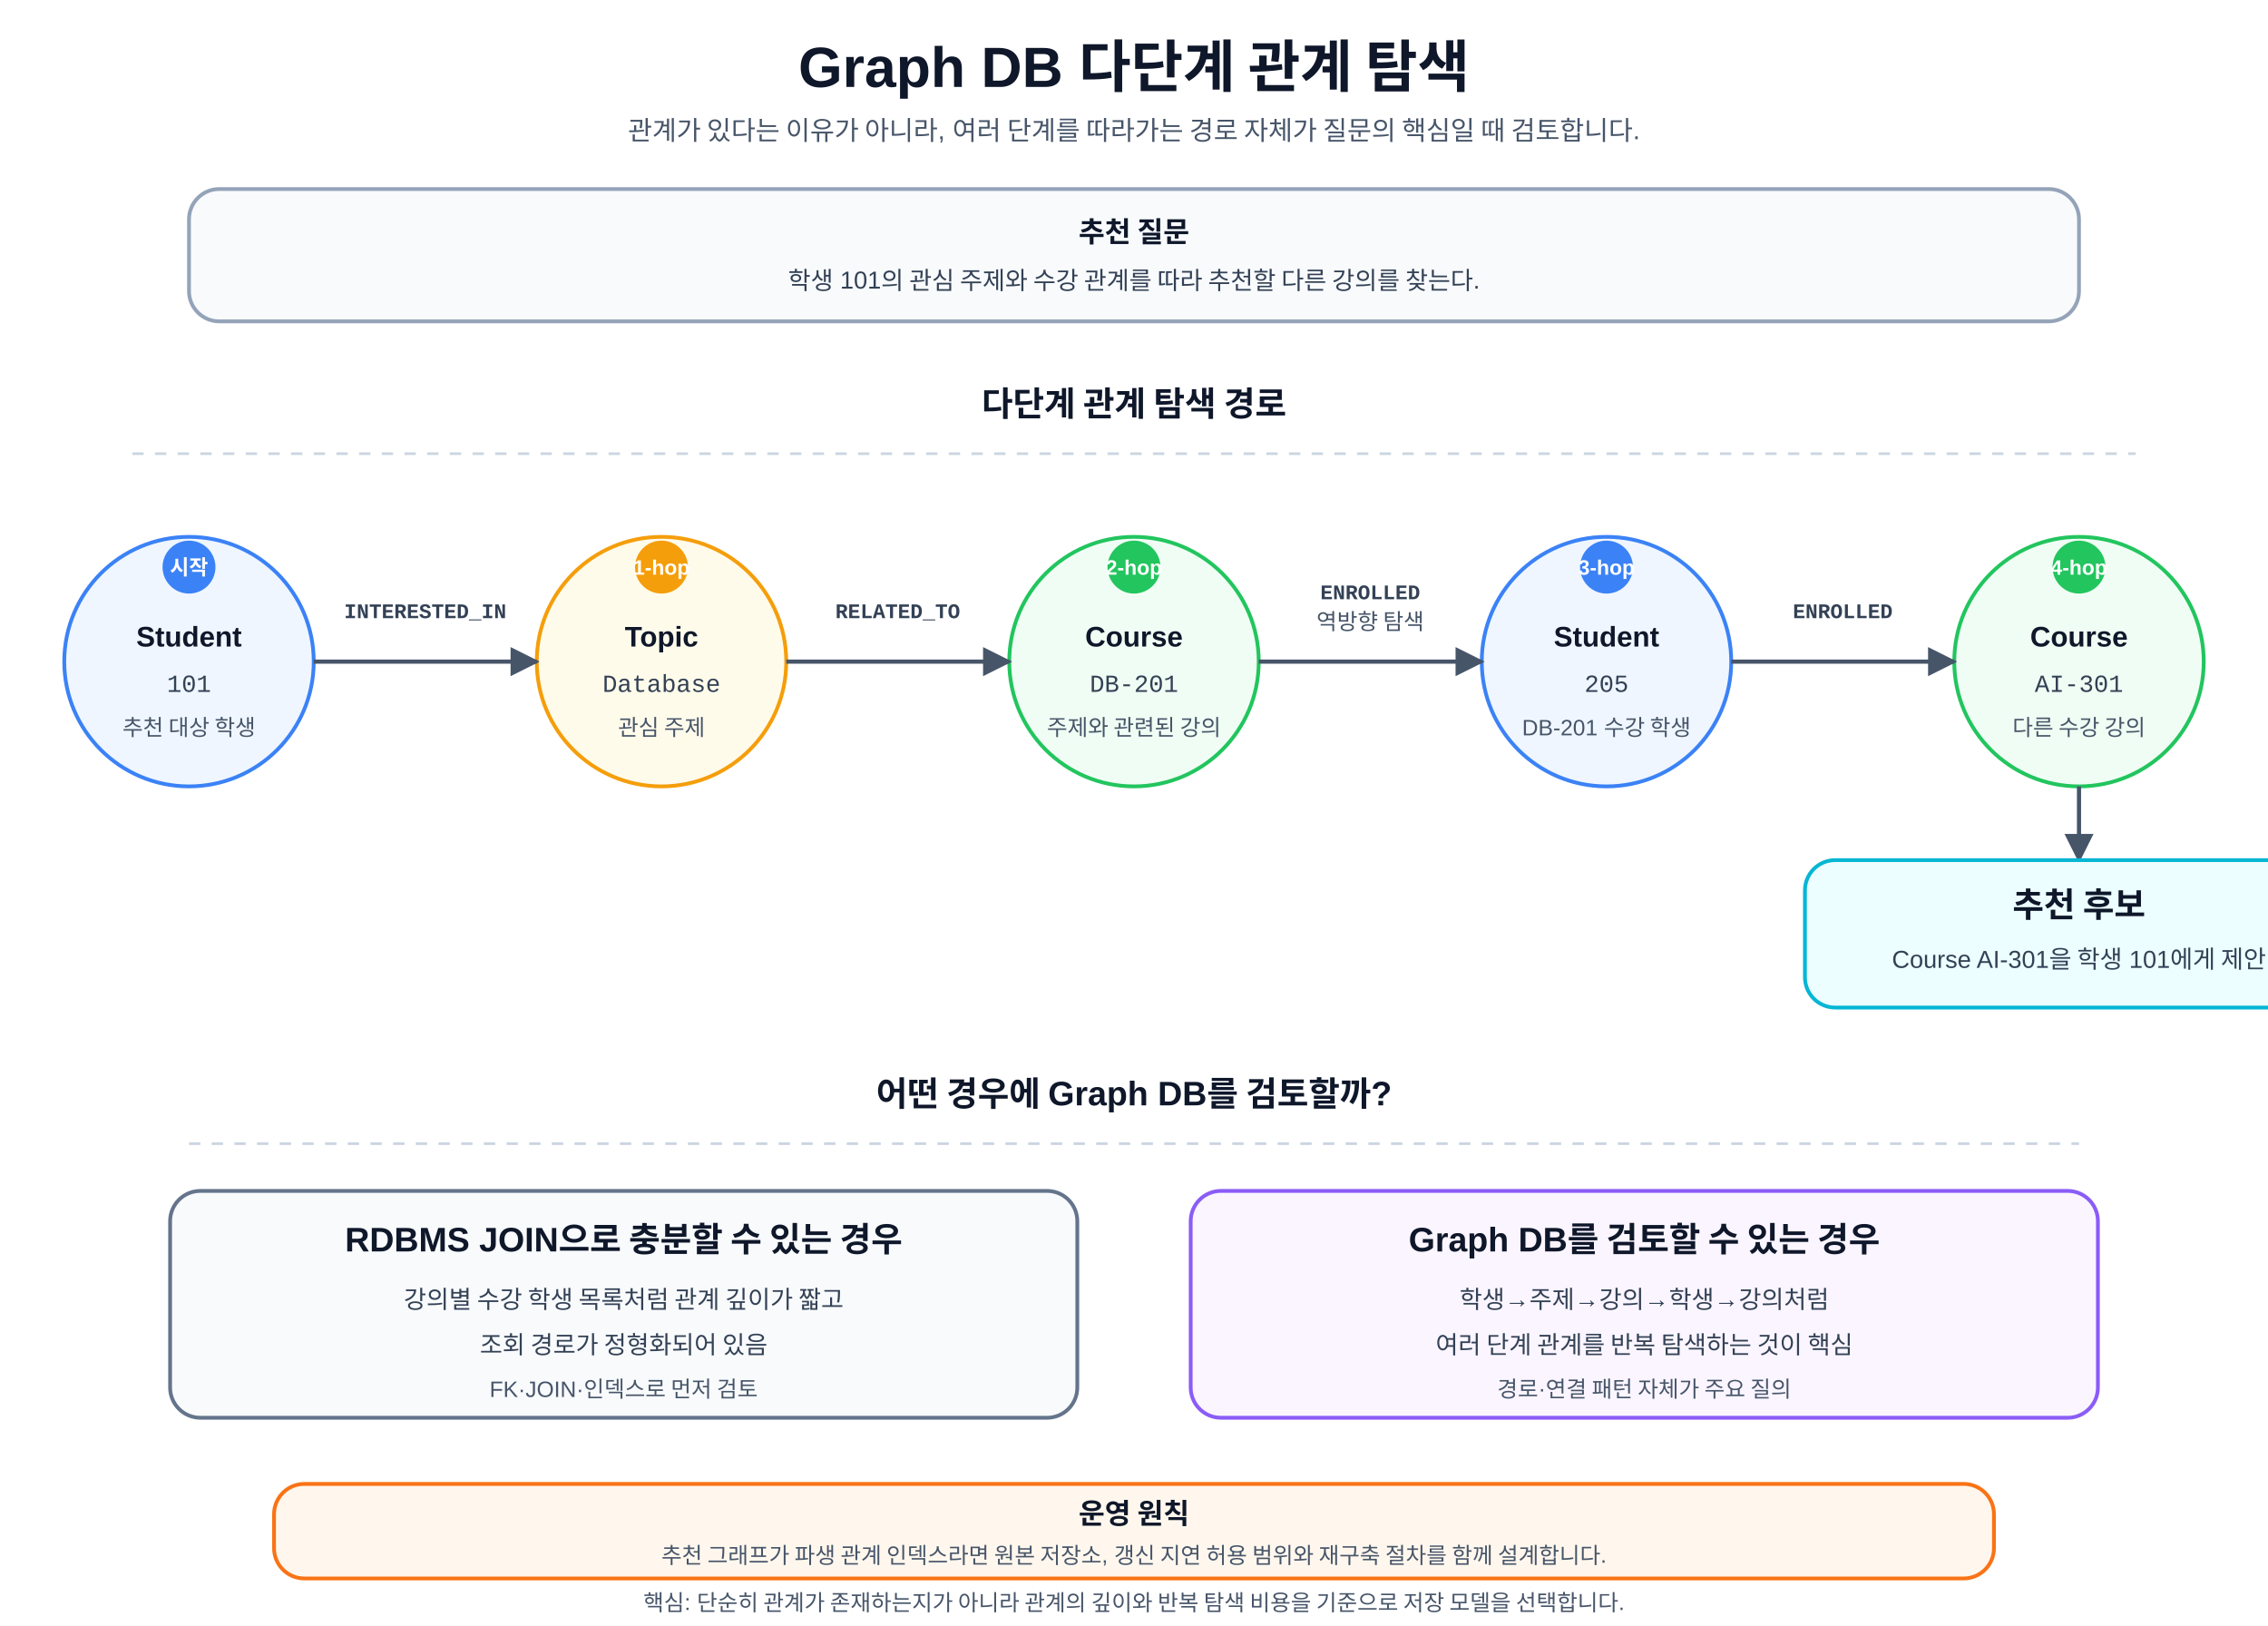
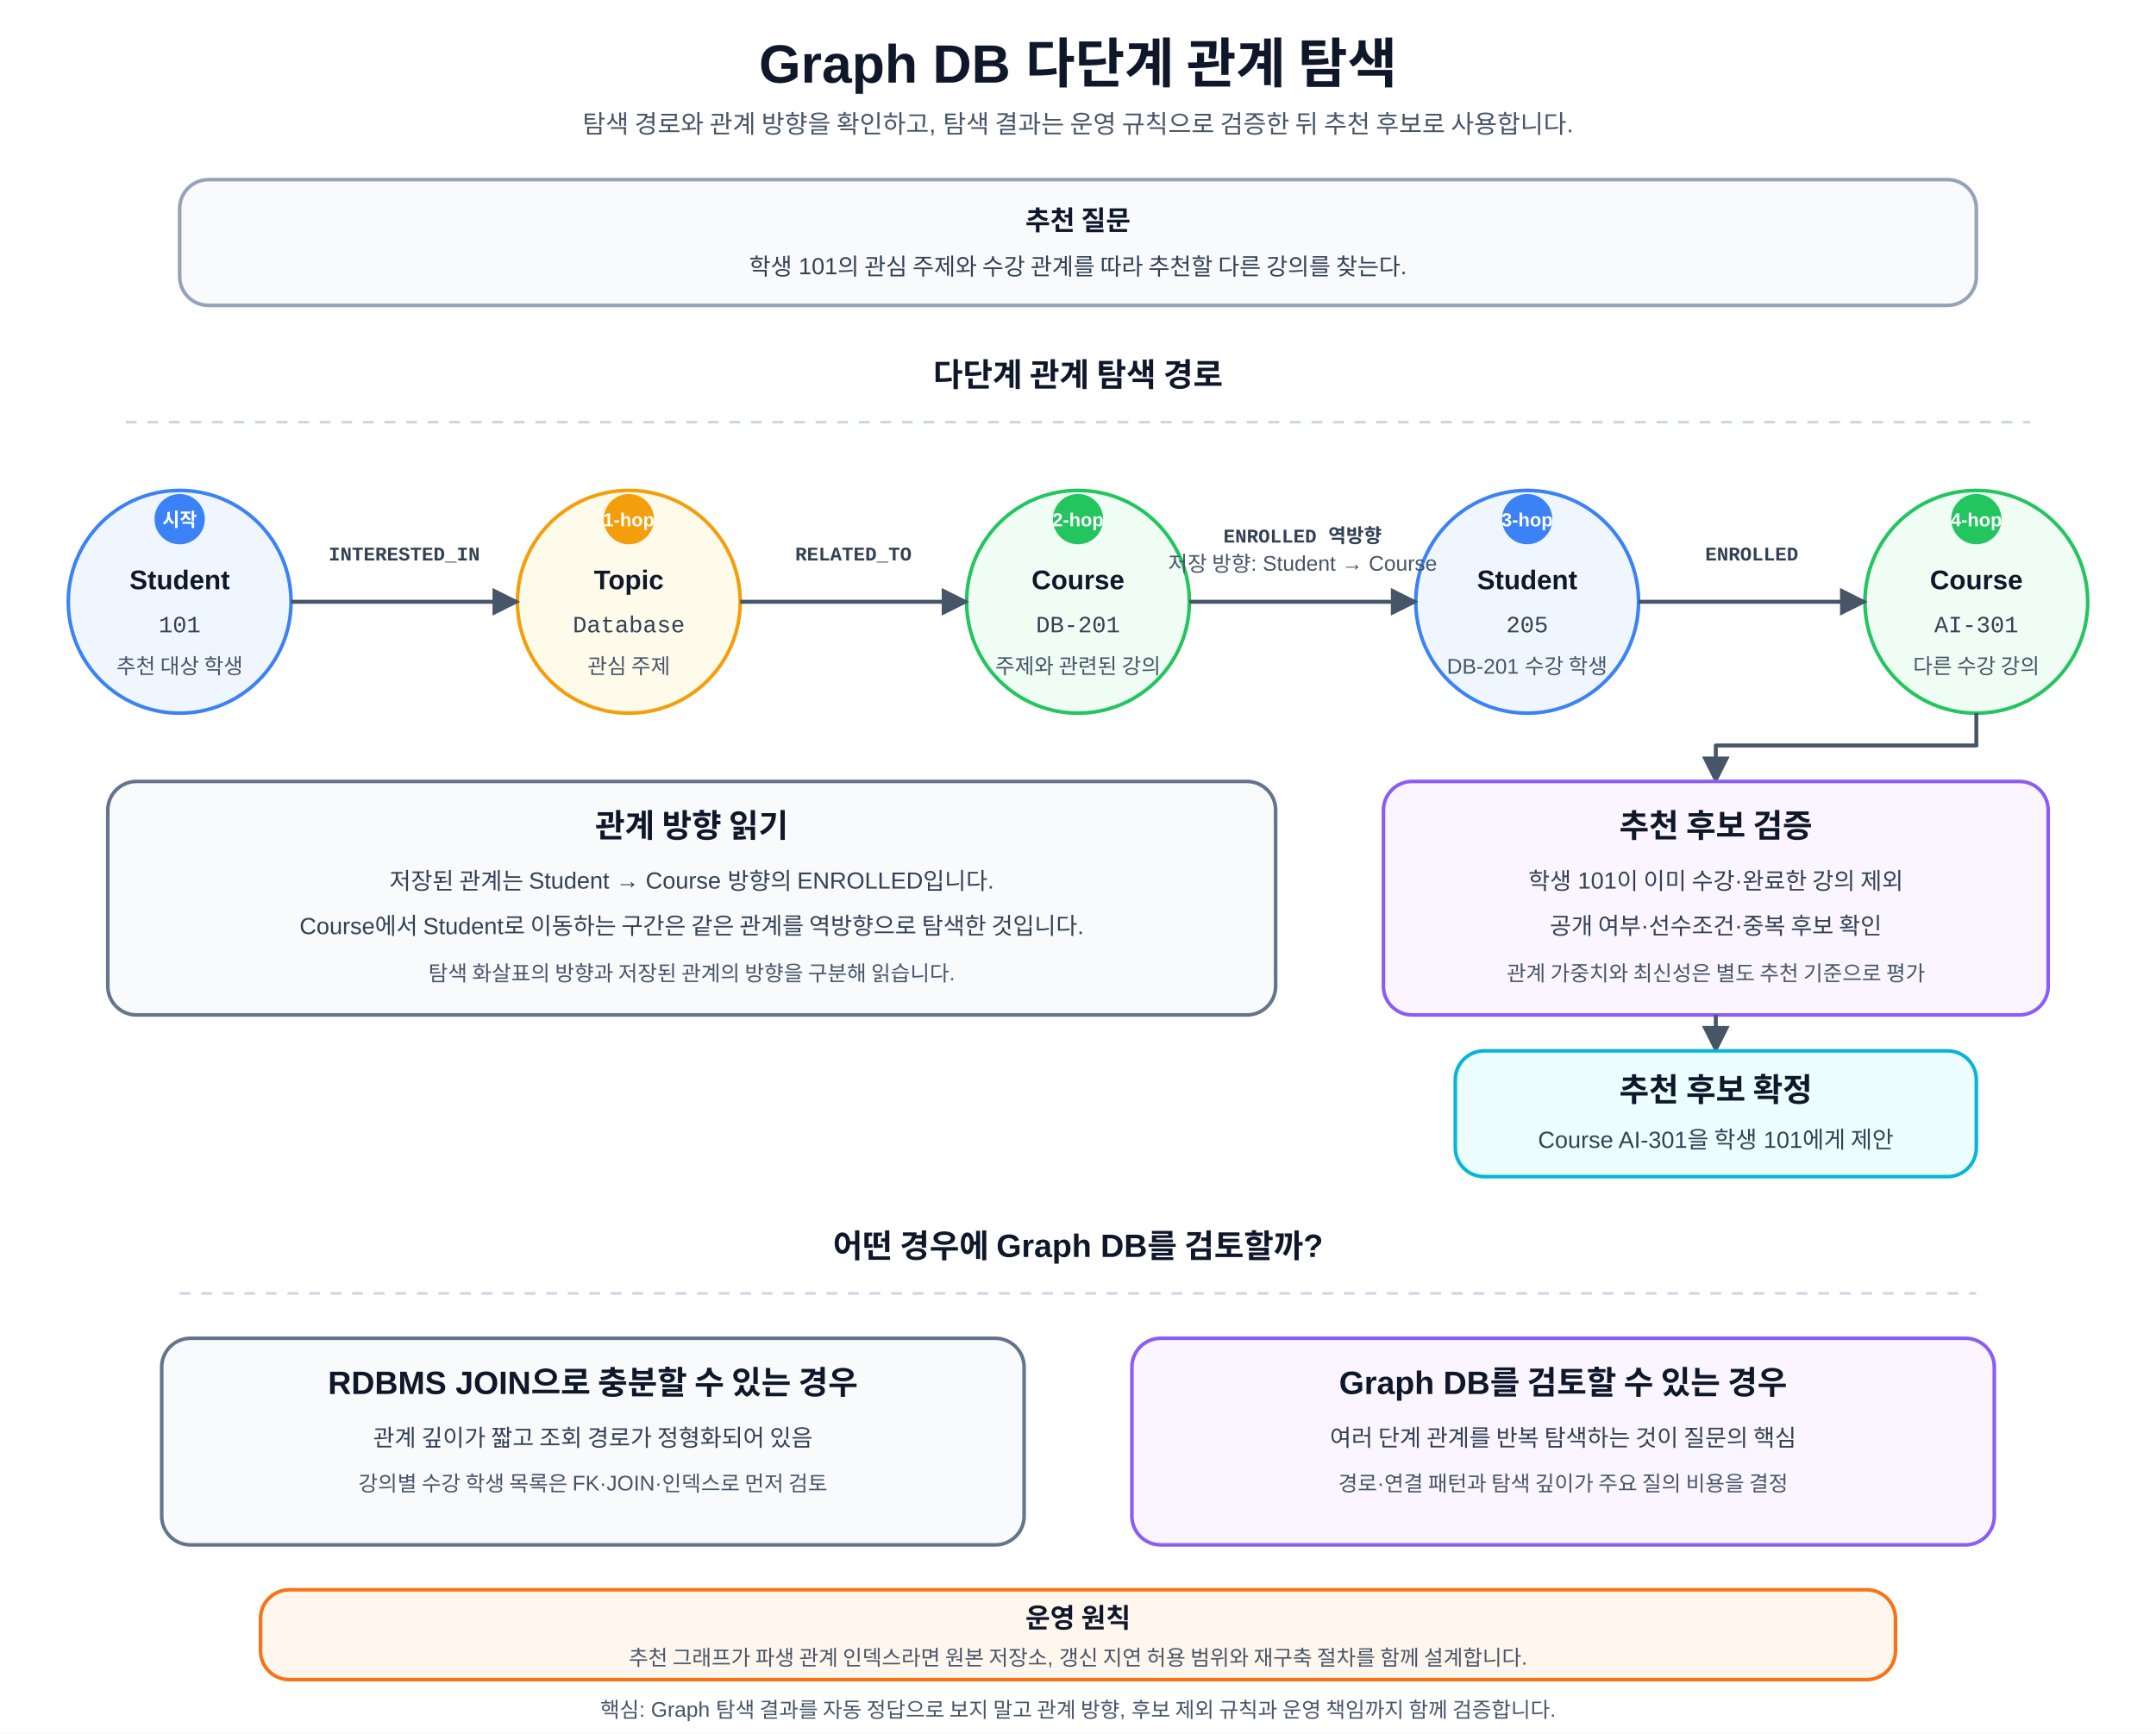
- <svg xmlns="http://www.w3.org/2000/svg" width="100%" viewBox="0 0 1200 860" role="img" aria-labelledby="title desc" preserveAspectRatio="xMidYMid meet">
+ <svg xmlns="http://www.w3.org/2000/svg" width="100%" viewBox="0 0 1200 965" role="img" aria-labelledby="title desc" preserveAspectRatio="xMidYMid meet">
  <defs>
    <marker id="arrow" viewBox="0 0 10 10" refX="9" refY="5" markerWidth="7" markerHeight="7" orient="auto">
      <path d="M0 0 L10 5 L0 10 Z" fill="#475569" />
    </marker>
    <style>
      text{font-family:"Pretendard","Noto Sans KR","Malgun Gothic","맑은 고딕","Apple SD Gothic Neo",Arial,sans-serif;fill:#0f172a}
      .mono{font-family:Consolas,D2Coding,"Courier New",monospace}
      .title{font-size:30px;font-weight:800;text-anchor:middle}
      .subtitle{font-size:14px;text-anchor:middle;fill:#475569}
      .head{font-size:18px;font-weight:800;text-anchor:middle}
      .section{font-size:15px;font-weight:700;text-anchor:middle}
      .body{font-size:13px;text-anchor:middle;fill:#334155}
      .small{font-size:11.8px;text-anchor:middle;fill:#475569}
-       .step{font-size:11px;font-weight:700;text-anchor:middle;fill:#ffffff}
-       .edge-label{font-size:11px;font-weight:700;text-anchor:middle;fill:#334155}
+       .step{font-size:10.5px;font-weight:700;text-anchor:middle;fill:#ffffff}
+       .edge-label{font-size:10.8px;font-weight:700;text-anchor:middle;fill:#334155}
      .card{stroke-width:2;rx:16;ry:16}
      .principle{fill:#f8fafc;stroke:#94a3b8}
-       .query{fill:#eff6ff;stroke:#3b82f6}
      .student{fill:#eff6ff;stroke:#3b82f6;stroke-width:2}
      .topic{fill:#fffbeb;stroke:#f59e0b;stroke-width:2}
      .course{fill:#f0fdf4;stroke:#22c55e;stroke-width:2}
+       .direction{fill:#f8fafc;stroke:#64748b}
+       .validate{fill:#faf5ff;stroke:#8b5cf6}
      .candidate{fill:#ecfeff;stroke:#06b6d4}
      .simple{fill:#f8fafc;stroke:#64748b}
      .graph{fill:#faf5ff;stroke:#8b5cf6}
      .note{fill:#fff7ed;stroke:#f97316}
      .line{stroke:#475569;stroke-width:2.2;fill:none;marker-end:url(#arrow);stroke-linejoin:round}
-       .connector{stroke:#475569;stroke-width:2;fill:none;stroke-linejoin:round}
      .divider{stroke:#cbd5e1;stroke-width:1.4;stroke-dasharray:6 6}
    </style>
  </defs>
-   <rect width="1200" height="860" fill="#ffffff" />
+   <rect width="1200" height="965" fill="#ffffff" />
  <text x="600" y="46" class="title">Graph DB 다단계 관계 탐색</text>
-   <text x="600" y="74" class="subtitle">관계가 있다는 이유가 아니라, 여러 단계를 따라가는 경로 자체가 질문의 핵심일 때 검토합니다.</text>
+   <text x="600" y="74" class="subtitle">탐색 경로와 관계 방향을 확인하고, 탐색 결과는 운영 규칙으로 검증한 뒤 추천 후보로 사용합니다.</text>
  <rect x="100" y="100" width="1000" height="70" class="card principle" />
  <text x="600" y="128" class="section">추천 질문</text>
  <text x="600" y="153" class="body">학생 101의 관심 주제와 수강 관계를 따라 추천할 다른 강의를 찾는다.</text>
-   <text x="600" y="220" class="head">다단계 관계 탐색 경로</text>
-   <line x1="70" y1="240" x2="1130" y2="240" class="divider" />
-   <circle cx="100" cy="350" r="66" class="student" />
-   <circle cx="100" cy="300" r="14" fill="#3b82f6" />
-   <text x="100" y="304" class="step">시작</text>
-   <text x="100" y="342" class="section">Student</text>
-   <text x="100" y="366" class="mono body">101</text>
-   <text x="100" y="389" class="small">추천 대상 학생</text>
-   <circle cx="350" cy="350" r="66" class="topic" />
-   <circle cx="350" cy="300" r="14" fill="#f59e0b" />
-   <text x="350" y="304" class="step">1-hop</text>
-   <text x="350" y="342" class="section">Topic</text>
-   <text x="350" y="366" class="mono body">Database</text>
-   <text x="350" y="389" class="small">관심 주제</text>
-   <circle cx="600" cy="350" r="66" class="course" />
-   <circle cx="600" cy="300" r="14" fill="#22c55e" />
-   <text x="600" y="304" class="step">2-hop</text>
-   <text x="600" y="342" class="section">Course</text>
-   <text x="600" y="366" class="mono body">DB-201</text>
-   <text x="600" y="389" class="small">주제와 관련된 강의</text>
-   <circle cx="850" cy="350" r="66" class="student" />
-   <circle cx="850" cy="300" r="14" fill="#3b82f6" />
-   <text x="850" y="304" class="step">3-hop</text>
-   <text x="850" y="342" class="section">Student</text>
-   <text x="850" y="366" class="mono body">205</text>
-   <text x="850" y="389" class="small">DB-201 수강 학생</text>
-   <circle cx="1100" cy="350" r="66" class="course" />
-   <circle cx="1100" cy="300" r="14" fill="#22c55e" />
-   <text x="1100" y="304" class="step">4-hop</text>
-   <text x="1100" y="342" class="section">Course</text>
-   <text x="1100" y="366" class="mono body">AI-301</text>
-   <text x="1100" y="389" class="small">다른 수강 강의</text>
-   <path d="M166 350 H284" class="line" />
-   <text x="225" y="327" class="edge-label mono">INTERESTED_IN</text>
-   <path d="M416 350 H534" class="line" />
-   <text x="475" y="327" class="edge-label mono">RELATED_TO</text>
-   <path d="M666 350 H784" class="line" />
-   <text x="725" y="317" class="edge-label mono">ENROLLED</text>
-   <text x="725" y="333" class="small">역방향 탐색</text>
-   <path d="M916 350 H1034" class="line" />
-   <text x="975" y="327" class="edge-label mono">ENROLLED</text>
-   <path d="M1100 416 V455" class="line" />
-   <rect x="955" y="455" width="290" height="78" class="card candidate" />
-   <text x="1100" y="485" class="head">추천 후보</text>
-   <text x="1100" y="512" class="body">Course AI-301을 학생 101에게 제안</text>
-   <text x="600" y="585" class="head">어떤 경우에 Graph DB를 검토할까?</text>
-   <line x1="100" y1="605" x2="1100" y2="605" class="divider" />
-   <rect x="90" y="630" width="480" height="120" class="card simple" />
-   <text x="330" y="662" class="head">RDBMS JOIN으로 충분할 수 있는 경우</text>
-   <text x="330" y="692" class="body">강의별 수강 학생 목록처럼 관계 깊이가 짧고</text>
-   <text x="330" y="716" class="body">조회 경로가 정형화되어 있음</text>
-   <text x="330" y="739" class="small">FK·JOIN·인덱스로 먼저 검토</text>
-   <rect x="630" y="630" width="480" height="120" class="card graph" />
-   <text x="870" y="662" class="head">Graph DB를 검토할 수 있는 경우</text>
-   <text x="870" y="692" class="body">학생→주제→강의→학생→강의처럼</text>
-   <text x="870" y="716" class="body">여러 단계 관계를 반복 탐색하는 것이 핵심</text>
-   <text x="870" y="739" class="small">경로·연결 패턴 자체가 주요 질의</text>
-   <rect x="145" y="785" width="910" height="50" class="card note" />
-   <text x="600" y="806" class="section">운영 원칙</text>
-   <text x="600" y="827" class="small">추천 그래프가 파생 관계 인덱스라면 원본 저장소, 갱신 지연 허용 범위와 재구축 절차를 함께 설계합니다.</text>
-   <text x="600" y="852" class="small">핵심: 단순히 관계가 존재하는지가 아니라 관계의 깊이와 반복 탐색 비용을 기준으로 저장 모델을 선택합니다.</text>
+   <text x="600" y="215" class="head">다단계 관계 탐색 경로</text>
+   <line x1="70" y1="235" x2="1130" y2="235" class="divider" />
+   <circle cx="100" cy="335" r="62" class="student" />
+   <circle cx="100" cy="289" r="14" fill="#3b82f6" />
+   <text x="100" y="293" class="step">시작</text>
+   <text x="100" y="328" class="section">Student</text>
+   <text x="100" y="352" class="mono body">101</text>
+   <text x="100" y="375" class="small">추천 대상 학생</text>
+   <circle cx="350" cy="335" r="62" class="topic" />
+   <circle cx="350" cy="289" r="14" fill="#f59e0b" />
+   <text x="350" y="293" class="step">1-hop</text>
+   <text x="350" y="328" class="section">Topic</text>
+   <text x="350" y="352" class="mono body">Database</text>
+   <text x="350" y="375" class="small">관심 주제</text>
+   <circle cx="600" cy="335" r="62" class="course" />
+   <circle cx="600" cy="289" r="14" fill="#22c55e" />
+   <text x="600" y="293" class="step">2-hop</text>
+   <text x="600" y="328" class="section">Course</text>
+   <text x="600" y="352" class="mono body">DB-201</text>
+   <text x="600" y="375" class="small">주제와 관련된 강의</text>
+   <circle cx="850" cy="335" r="62" class="student" />
+   <circle cx="850" cy="289" r="14" fill="#3b82f6" />
+   <text x="850" y="293" class="step">3-hop</text>
+   <text x="850" y="328" class="section">Student</text>
+   <text x="850" y="352" class="mono body">205</text>
+   <text x="850" y="375" class="small">DB-201 수강 학생</text>
+   <circle cx="1100" cy="335" r="62" class="course" />
+   <circle cx="1100" cy="289" r="14" fill="#22c55e" />
+   <text x="1100" y="293" class="step">4-hop</text>
+   <text x="1100" y="328" class="section">Course</text>
+   <text x="1100" y="352" class="mono body">AI-301</text>
+   <text x="1100" y="375" class="small">다른 수강 강의</text>
+   <path d="M162 335 H288" class="line" />
+   <text x="225" y="312" class="edge-label mono">INTERESTED_IN</text>
+   <path d="M412 335 H538" class="line" />
+   <text x="475" y="312" class="edge-label mono">RELATED_TO</text>
+   <path d="M662 335 H788" class="line" />
+   <text x="725" y="302" class="edge-label mono">ENROLLED 역방향</text>
+   <text x="725" y="318" class="small">저장 방향: Student → Course</text>
+   <path d="M912 335 H1038" class="line" />
+   <text x="975" y="312" class="edge-label mono">ENROLLED</text>
+   <rect x="60" y="435" width="650" height="130" class="card direction" />
+   <text x="385" y="466" class="head">관계 방향 읽기</text>
+   <text x="385" y="495" class="body">저장된 관계는 Student → Course 방향의 ENROLLED입니다.</text>
+   <text x="385" y="520" class="body">Course에서 Student로 이동하는 구간은 같은 관계를 역방향으로 탐색한 것입니다.</text>
+   <text x="385" y="546" class="small">탐색 화살표의 방향과 저장된 관계의 방향을 구분해 읽습니다.</text>
+   <path d="M1100 397 V415 H955 V435" class="line" />
+   <rect x="770" y="435" width="370" height="130" class="card validate" />
+   <text x="955" y="466" class="head">추천 후보 검증</text>
+   <text x="955" y="495" class="body">학생 101이 이미 수강·완료한 강의 제외</text>
+   <text x="955" y="520" class="body">공개 여부·선수조건·중복 후보 확인</text>
+   <text x="955" y="546" class="small">관계 가중치와 최신성은 별도 추천 기준으로 평가</text>
+   <path d="M955 565 V585" class="line" />
+   <rect x="810" y="585" width="290" height="70" class="card candidate" />
+   <text x="955" y="613" class="head">추천 후보 확정</text>
+   <text x="955" y="639" class="body">Course AI-301을 학생 101에게 제안</text>
+   <text x="600" y="700" class="head">어떤 경우에 Graph DB를 검토할까?</text>
+   <line x1="100" y1="720" x2="1100" y2="720" class="divider" />
+   <rect x="90" y="745" width="480" height="115" class="card simple" />
+   <text x="330" y="776" class="head">RDBMS JOIN으로 충분할 수 있는 경우</text>
+   <text x="330" y="805" class="body">관계 깊이가 짧고 조회 경로가 정형화되어 있음</text>
+   <text x="330" y="830" class="small">강의별 수강 학생 목록은 FK·JOIN·인덱스로 먼저 검토</text>
+   <rect x="630" y="745" width="480" height="115" class="card graph" />
+   <text x="870" y="776" class="head">Graph DB를 검토할 수 있는 경우</text>
+   <text x="870" y="805" class="body">여러 단계 관계를 반복 탐색하는 것이 질문의 핵심</text>
+   <text x="870" y="830" class="small">경로·연결 패턴과 탐색 깊이가 주요 질의 비용을 결정</text>
+   <rect x="145" y="885" width="910" height="50" class="card note" />
+   <text x="600" y="906" class="section">운영 원칙</text>
+   <text x="600" y="927" class="small">추천 그래프가 파생 관계 인덱스라면 원본 저장소, 갱신 지연 허용 범위와 재구축 절차를 함께 설계합니다.</text>
+   <text x="600" y="956" class="small">핵심: Graph 탐색 결과를 자동 정답으로 보지 말고 관계 방향, 후보 제외 규칙과 운영 책임까지 함께 검증합니다.</text>
</svg>
